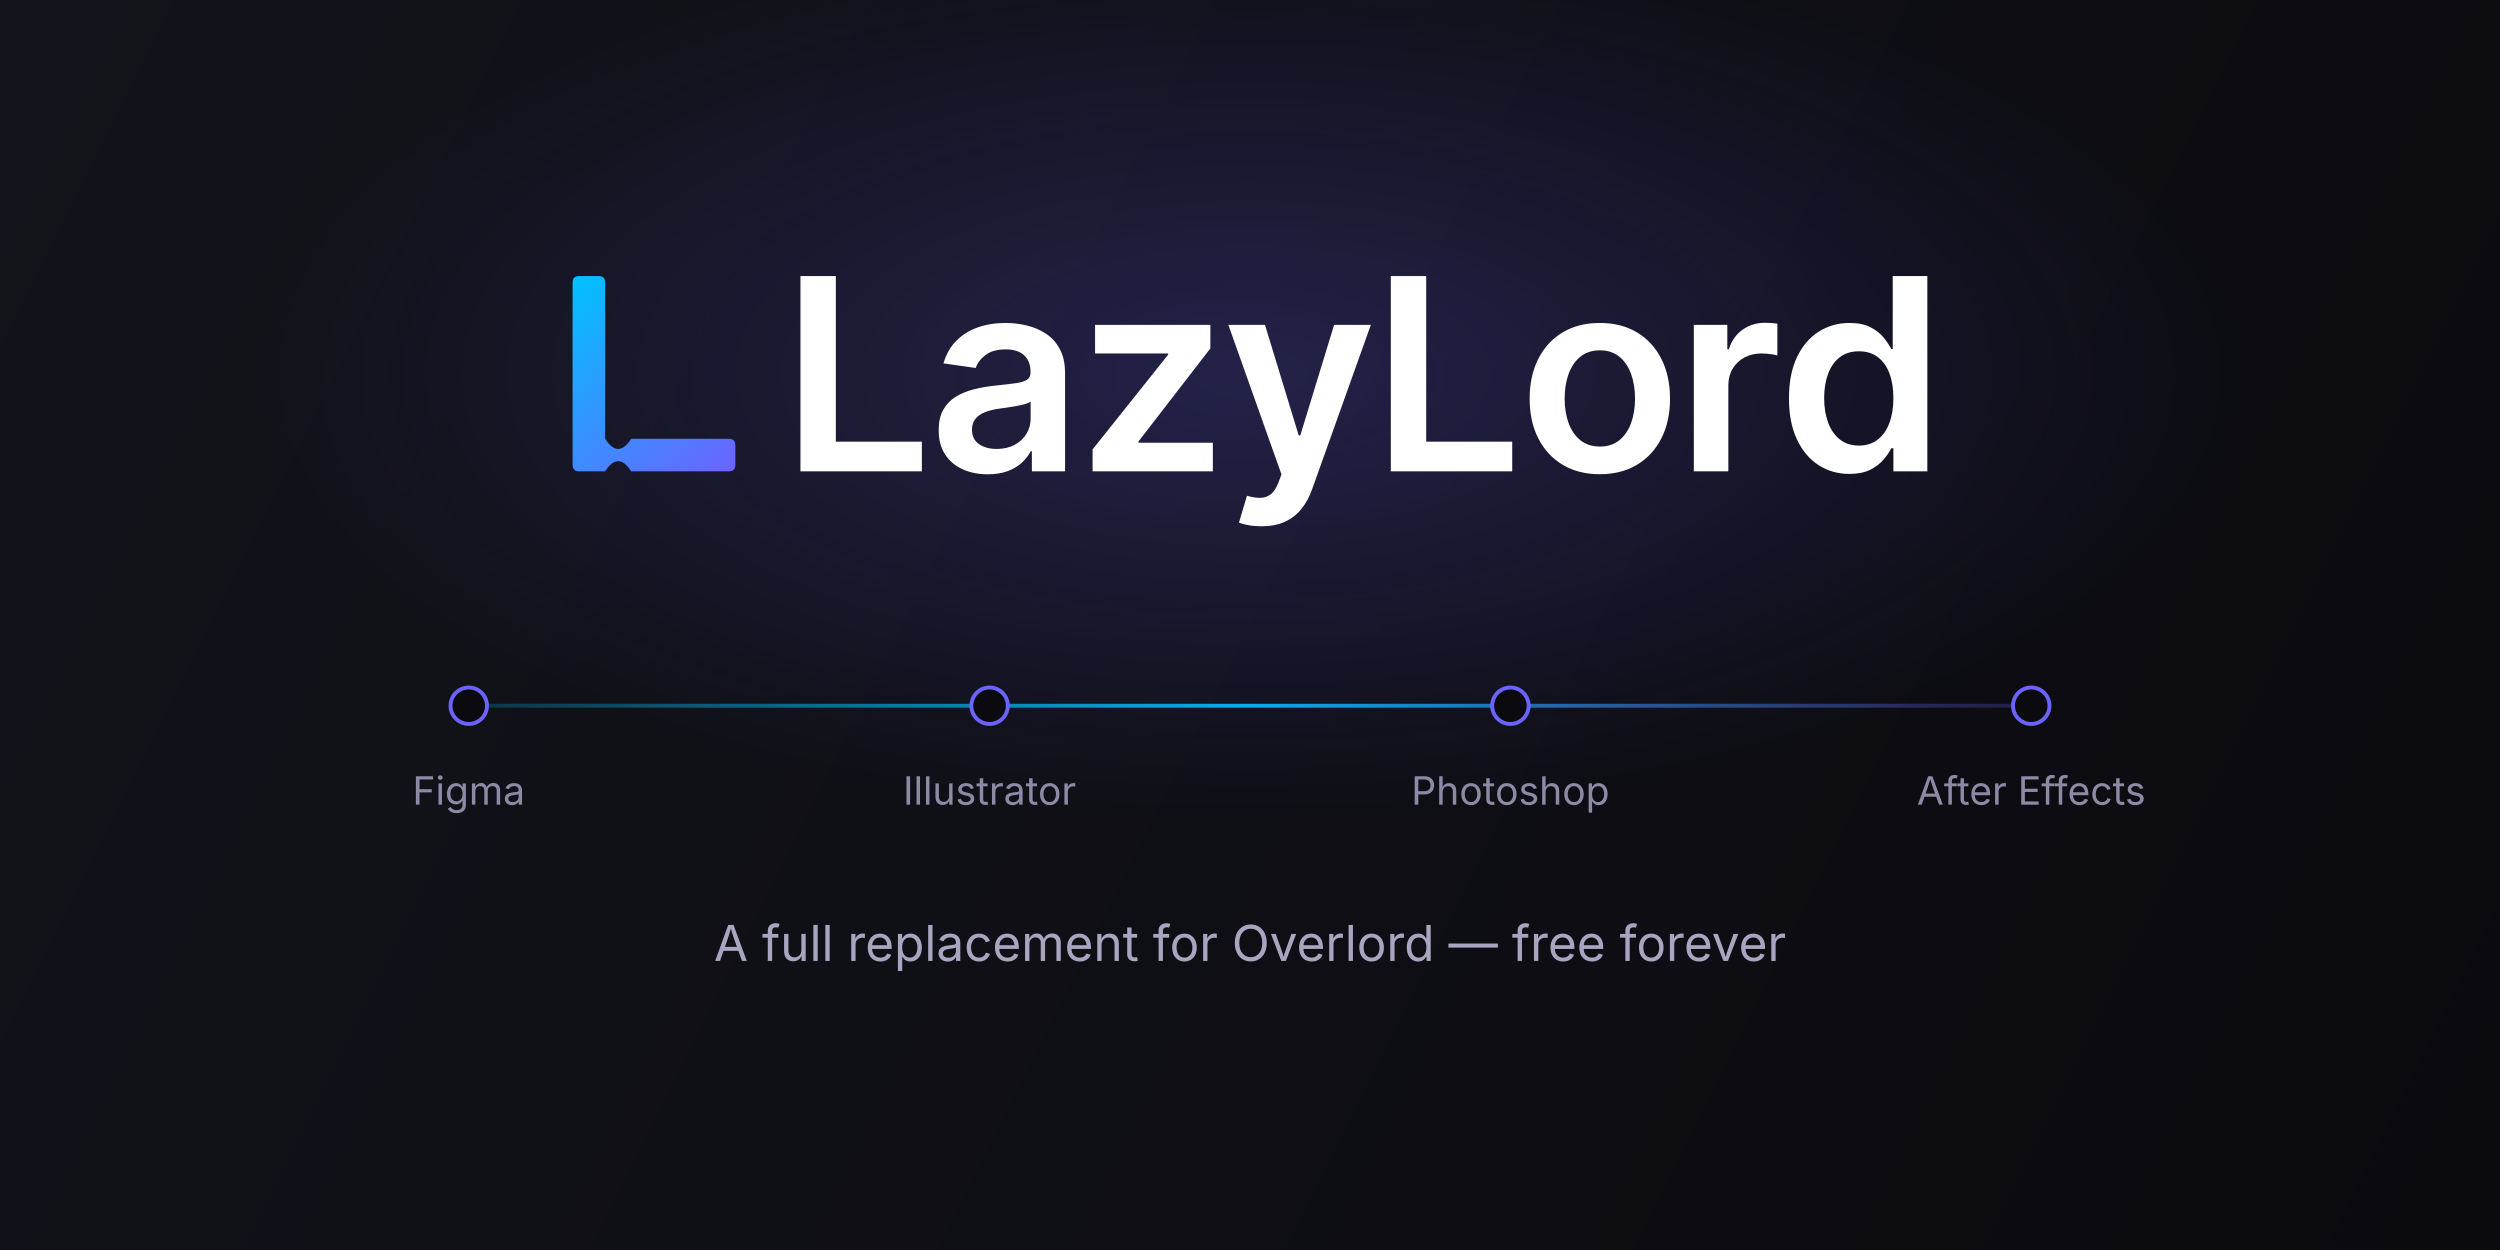
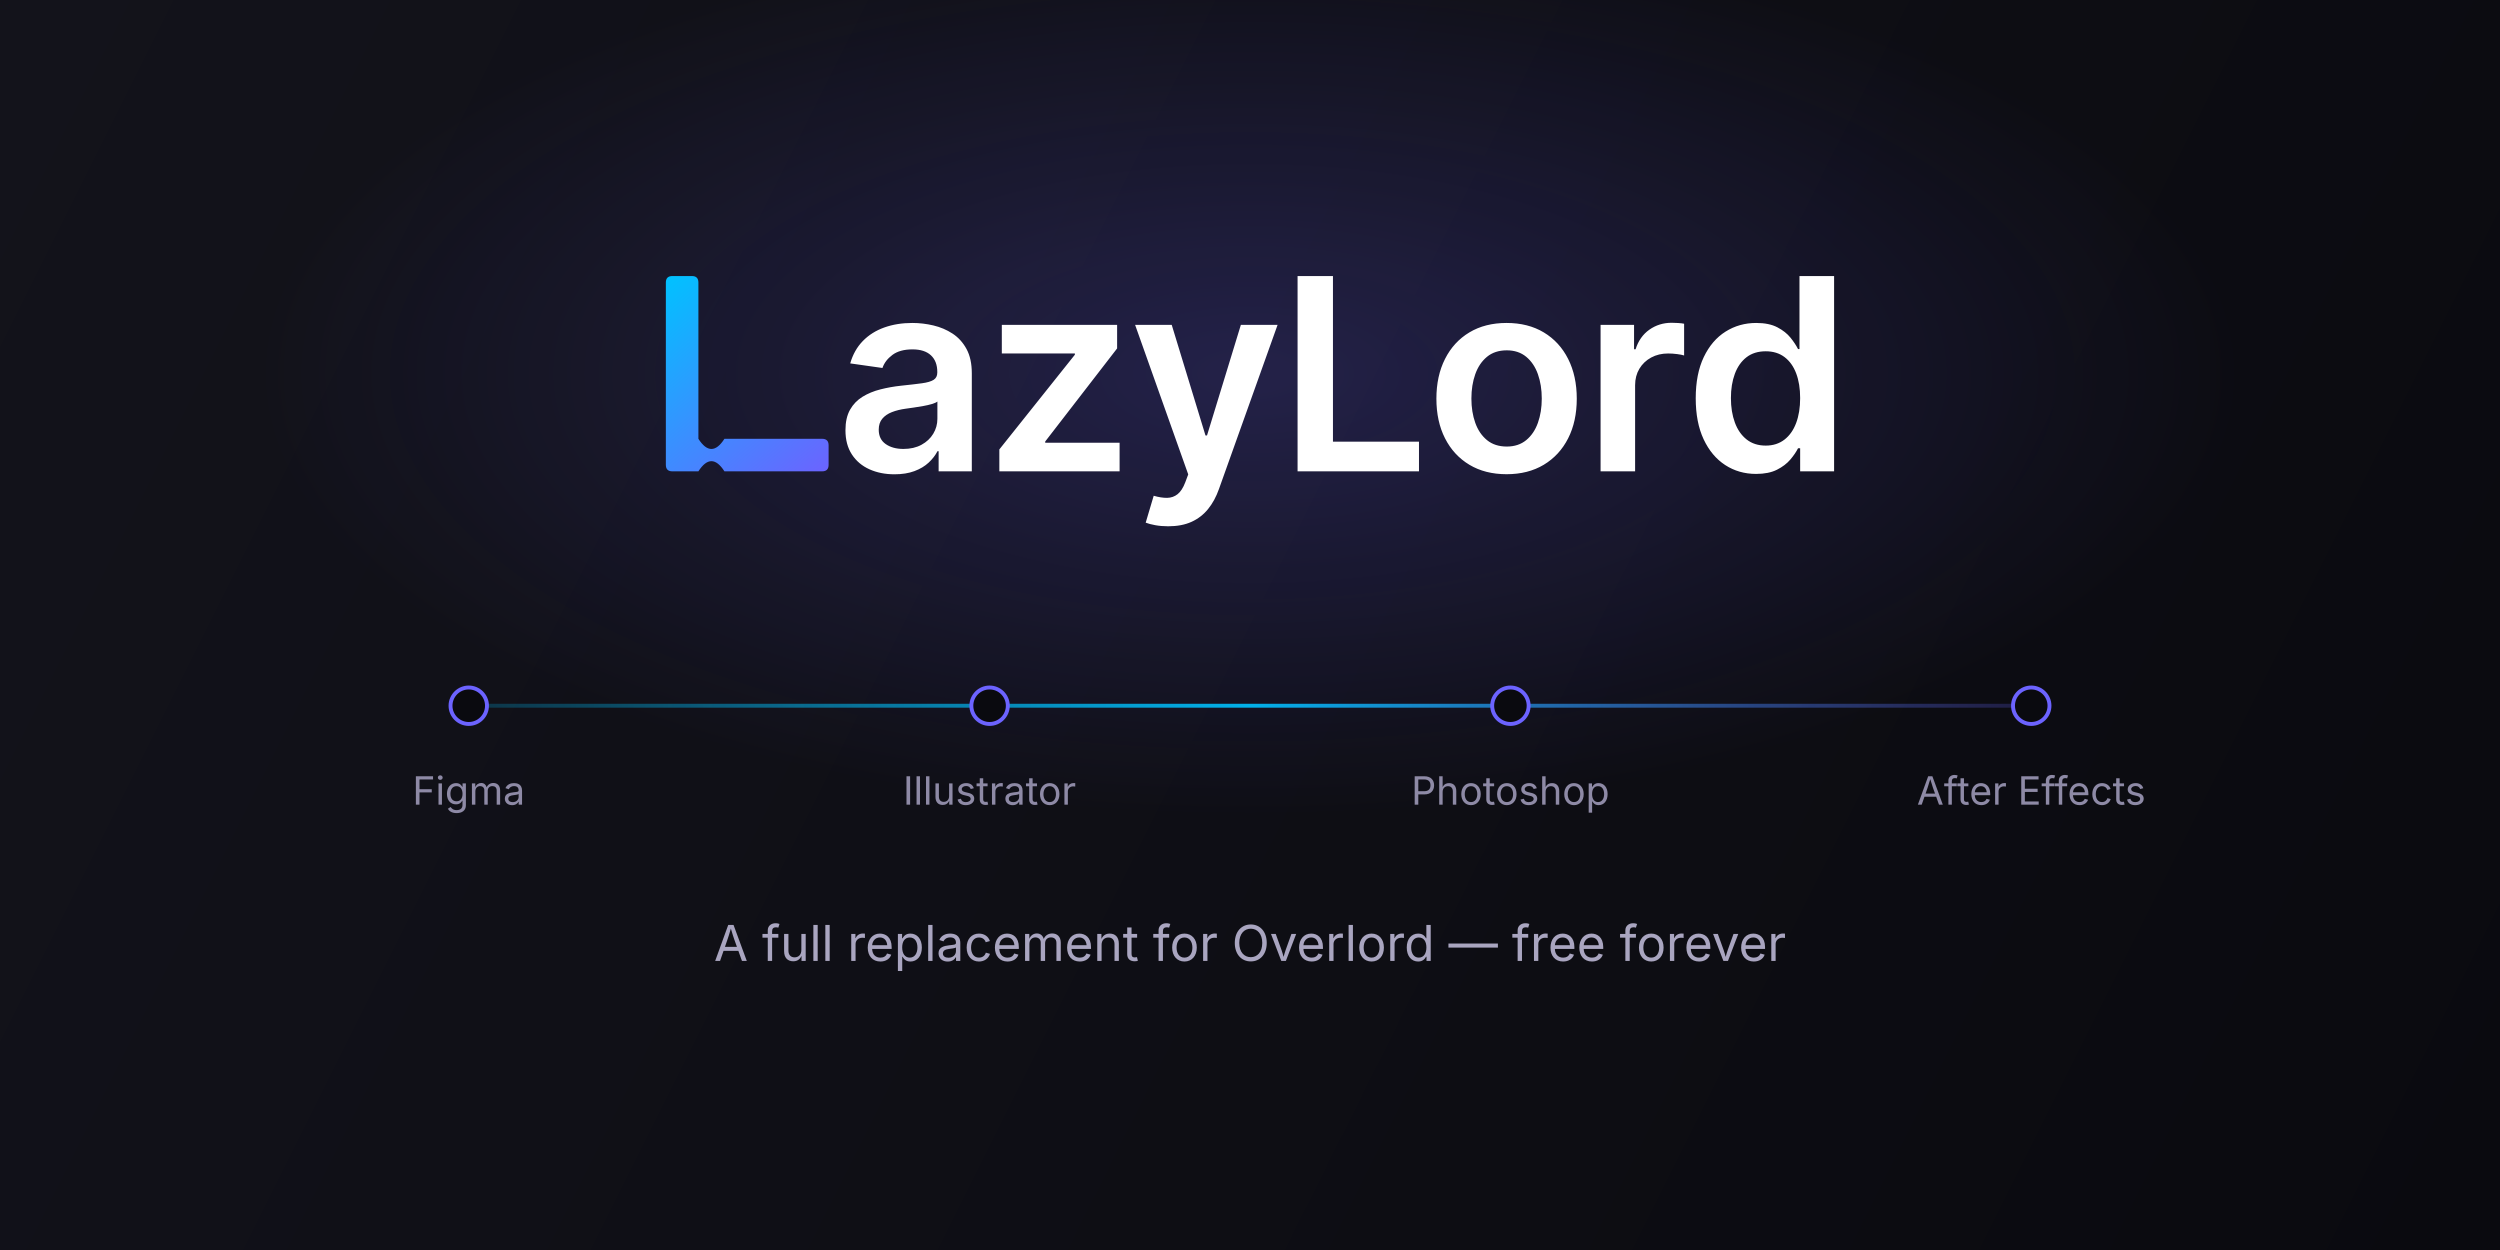
<svg xmlns="http://www.w3.org/2000/svg" width="1920" height="960" viewBox="0 0 1920 960" fill="none">
  <defs>
    <linearGradient id="sky" x1="0" y1="0" x2="1920" y2="960" gradientUnits="userSpaceOnUse">
      <stop offset="0" stop-color="#13131b" />
      <stop offset="1" stop-color="#0a0a0f" />
    </linearGradient>
    <radialGradient id="glow" cx="0" cy="0" r="1" gradientUnits="userSpaceOnUse" gradientTransform="translate(960 287) scale(760 340)">
      <stop offset="0" stop-color="#6C63FF" stop-opacity=".22" />
      <stop offset="1" stop-color="#6C63FF" stop-opacity="0" />
    </radialGradient>
    <linearGradient id="mark" x1="3" y1="3" x2="18" y2="21" gradientUnits="userSpaceOnUse">
      <stop offset="0" stop-color="#00C2FF" />
      <stop offset="1" stop-color="#6C63FF" />
    </linearGradient>
    <linearGradient id="wire" x1="360" y1="0" x2="1560" y2="0" gradientUnits="userSpaceOnUse">
      <stop offset="0" stop-color="#00C2FF" stop-opacity=".2" />
      <stop offset=".5" stop-color="#00C2FF" stop-opacity=".9" />
      <stop offset="1" stop-color="#6C63FF" stop-opacity=".2" />
    </linearGradient>
  </defs>
  <rect width="1920" height="960" fill="url(#sky)" />
  <rect width="1920" height="960" fill="url(#glow)" />
-   <g transform="translate(414.758 187) scale(8.333)">
+   <g transform="translate(486.375 187) scale(8.333)">
    <path d="M3.6 3 H5.4 Q6 3 6 3.6 V18 C6.8 19.25 7.6 19.25 8.4 18 H17.4 Q18 18 18 18.6 V20.4 Q18 21 17.4 21 H8.4 C7.6 19.75 6.8 19.75 6 21 H3.6 Q3 21 3 20.4 V3.6 Q3 3 3.6 3 Z" fill="url(#mark)" />
-     <path d="M35.188 21L24 21L24 3L27.261 3L27.261 18.267L35.188 18.267L35.188 21ZM41.259 21.272L41.259 21.272Q39.976 21.272 38.952 20.811Q37.928 20.350 37.335 19.444Q36.741 18.539 36.741 17.212L36.741 17.212Q36.741 16.069 37.163 15.322Q37.585 14.575 38.315 14.127Q39.044 13.679 39.963 13.446Q40.881 13.213 41.865 13.107L41.865 13.107Q43.052 12.984 43.790 12.883Q44.528 12.782 44.867 12.567Q45.205 12.352 45.205 11.895L45.205 11.895L45.205 11.842Q45.205 10.849 44.616 10.304Q44.027 9.759 42.920 9.759L42.920 9.759Q41.751 9.759 41.070 10.269Q40.389 10.778 40.151 11.473L40.151 11.473L37.181 11.051Q37.532 9.820 38.341 8.990Q39.150 8.159 40.318 7.742Q41.487 7.324 42.902 7.324L42.902 7.324Q43.878 7.324 44.845 7.553Q45.812 7.781 46.611 8.304Q47.411 8.827 47.899 9.724Q48.387 10.620 48.387 11.965L48.387 11.965L48.387 21L45.328 21L45.328 19.146L45.223 19.146Q44.933 19.708 44.410 20.196Q43.887 20.684 43.100 20.978Q42.314 21.272 41.259 21.272ZM42.085 18.935L42.085 18.935Q43.043 18.935 43.746 18.552Q44.449 18.170 44.832 17.537Q45.214 16.904 45.214 16.157L45.214 16.157L45.214 14.566Q45.065 14.689 44.709 14.795Q44.353 14.900 43.913 14.979Q43.474 15.059 43.043 15.120Q42.612 15.182 42.296 15.226L42.296 15.226Q41.584 15.322 41.022 15.542Q40.459 15.762 40.134 16.153Q39.809 16.544 39.809 17.159L39.809 17.159Q39.809 18.038 40.450 18.486Q41.092 18.935 42.085 18.935ZM62.007 21L50.924 21L50.924 18.979L57.885 10.251L57.885 10.137L51.153 10.137L51.153 7.500L61.779 7.500L61.779 9.671L55.152 18.249L55.152 18.363L62.007 18.363L62.007 21ZM66.487 26.063L66.487 26.063Q65.836 26.063 65.287 25.961Q64.738 25.860 64.412 25.729L64.412 25.729L65.151 23.250Q65.845 23.452 66.390 23.443Q66.935 23.435 67.352 23.105Q67.770 22.775 68.060 22.011L68.060 22.011L68.332 21.281L63.437 7.500L66.812 7.500L69.923 17.695L70.064 17.695L73.184 7.500L76.568 7.500L71.162 22.635Q70.785 23.707 70.161 24.476Q69.536 25.245 68.636 25.654Q67.735 26.063 66.487 26.063ZM89.599 21L78.411 21L78.411 3L81.671 3L81.671 18.267L89.599 18.267L89.599 21ZM97.673 21.264L97.673 21.264Q95.696 21.264 94.246 20.394Q92.796 19.523 92.000 17.959Q91.205 16.395 91.205 14.303L91.205 14.303Q91.205 12.211 92.000 10.638Q92.796 9.064 94.246 8.194Q95.696 7.324 97.673 7.324L97.673 7.324Q99.651 7.324 101.101 8.194Q102.551 9.064 103.347 10.638Q104.142 12.211 104.142 14.303L104.142 14.303Q104.142 16.395 103.347 17.959Q102.551 19.523 101.101 20.394Q99.651 21.264 97.673 21.264ZM97.691 18.715L97.691 18.715Q98.763 18.715 99.484 18.122Q100.205 17.528 100.561 16.526Q100.917 15.524 100.917 14.294L100.917 14.294Q100.917 13.055 100.561 12.048Q100.205 11.042 99.484 10.444Q98.763 9.847 97.691 9.847L97.691 9.847Q96.592 9.847 95.867 10.444Q95.142 11.042 94.786 12.048Q94.430 13.055 94.430 14.294L94.430 14.294Q94.430 15.524 94.786 16.526Q95.142 17.528 95.867 18.122Q96.592 18.715 97.691 18.715ZM109.518 21L106.337 21L106.337 7.500L109.422 7.500L109.422 9.750L109.562 9.750Q109.931 8.581 110.832 7.944Q111.733 7.307 112.893 7.307L112.893 7.307Q113.157 7.307 113.487 7.329Q113.816 7.351 114.036 7.395L114.036 7.395L114.036 10.321Q113.834 10.251 113.399 10.194Q112.964 10.137 112.559 10.137L112.559 10.137Q111.689 10.137 110.999 10.510Q110.309 10.884 109.914 11.543Q109.518 12.202 109.518 13.063L109.518 13.063L109.518 21ZM120.669 21.237L120.669 21.237Q119.078 21.237 117.821 20.420Q116.564 19.603 115.835 18.047Q115.105 16.491 115.105 14.268L115.105 14.268Q115.105 12.018 115.848 10.466Q116.591 8.915 117.856 8.120Q119.122 7.324 120.678 7.324L120.678 7.324Q121.864 7.324 122.629 7.724Q123.393 8.124 123.842 8.682Q124.290 9.240 124.536 9.732L124.536 9.732L124.668 9.732L124.668 3L127.858 3L127.858 21L124.729 21L124.729 18.873L124.536 18.873Q124.290 19.365 123.824 19.915Q123.358 20.464 122.594 20.851Q121.829 21.237 120.669 21.237ZM121.556 18.627L121.556 18.627Q122.567 18.627 123.279 18.078Q123.991 17.528 124.360 16.544Q124.729 15.560 124.729 14.250L124.729 14.250Q124.729 12.940 124.365 11.974Q124.000 11.007 123.292 10.471Q122.585 9.935 121.556 9.935L121.556 9.935Q120.493 9.935 119.781 10.488Q119.069 11.042 118.709 12.018Q118.348 12.993 118.348 14.250L118.348 14.250Q118.348 15.516 118.713 16.504Q119.078 17.493 119.794 18.060Q120.511 18.627 121.556 18.627Z" fill="#FFFFFF" />
+     <path d="M24.070 21.272L24.070 21.272Q22.787 21.272 21.763 20.811Q20.739 20.350 20.146 19.444Q19.553 18.539 19.553 17.212L19.553 17.212Q19.553 16.069 19.975 15.322Q20.397 14.575 21.126 14.127Q21.856 13.679 22.774 13.446Q23.693 13.213 24.677 13.107L24.677 13.107Q25.863 12.984 26.602 12.883Q27.340 12.782 27.678 12.567Q28.017 12.352 28.017 11.895L28.017 11.895L28.017 11.842Q28.017 10.849 27.428 10.304Q26.839 9.759 25.732 9.759L25.732 9.759Q24.563 9.759 23.881 10.269Q23.200 10.778 22.963 11.473L22.963 11.473L19.992 11.051Q20.344 9.820 21.152 8.990Q21.961 8.159 23.130 7.742Q24.299 7.324 25.714 7.324L25.714 7.324Q26.690 7.324 27.656 7.553Q28.623 7.781 29.423 8.304Q30.223 8.827 30.711 9.724Q31.198 10.620 31.198 11.965L31.198 11.965L31.198 21L28.140 21L28.140 19.146L28.034 19.146Q27.744 19.708 27.221 20.196Q26.698 20.684 25.912 20.978Q25.125 21.272 24.070 21.272ZM24.897 18.935L24.897 18.935Q25.855 18.935 26.558 18.552Q27.261 18.170 27.643 17.537Q28.026 16.904 28.026 16.157L28.026 16.157L28.026 14.566Q27.876 14.689 27.520 14.795Q27.164 14.900 26.725 14.979Q26.285 15.059 25.855 15.120Q25.424 15.182 25.108 15.226L25.108 15.226Q24.396 15.322 23.833 15.542Q23.271 15.762 22.945 16.153Q22.620 16.544 22.620 17.159L22.620 17.159Q22.620 18.038 23.262 18.486Q23.903 18.935 24.897 18.935ZM44.819 21L33.736 21L33.736 18.979L40.697 10.251L40.697 10.137L33.964 10.137L33.964 7.500L44.590 7.500L44.590 9.671L37.963 18.249L37.963 18.363L44.819 18.363L44.819 21ZM49.298 26.063L49.298 26.063Q48.648 26.063 48.098 25.961Q47.549 25.860 47.224 25.729L47.224 25.729L47.962 23.250Q48.657 23.452 49.202 23.443Q49.746 23.435 50.164 23.105Q50.581 22.775 50.871 22.011L50.871 22.011L51.144 21.281L46.248 7.500L49.623 7.500L52.735 17.695L52.875 17.695L55.995 7.500L59.379 7.500L53.974 22.635Q53.596 23.707 52.972 24.476Q52.348 25.245 51.447 25.654Q50.546 26.063 49.298 26.063ZM72.411 21L61.222 21L61.222 3L64.483 3L64.483 18.267L72.411 18.267L72.411 21ZM80.485 21.264L80.485 21.264Q78.507 21.264 77.057 20.394Q75.607 19.523 74.812 17.959Q74.016 16.395 74.016 14.303L74.016 14.303Q74.016 12.211 74.812 10.638Q75.607 9.064 77.057 8.194Q78.507 7.324 80.485 7.324L80.485 7.324Q82.463 7.324 83.913 8.194Q85.363 9.064 86.158 10.638Q86.954 12.211 86.954 14.303L86.954 14.303Q86.954 16.395 86.158 17.959Q85.363 19.523 83.913 20.394Q82.463 21.264 80.485 21.264ZM80.503 18.715L80.503 18.715Q81.575 18.715 82.296 18.122Q83.016 17.528 83.372 16.526Q83.728 15.524 83.728 14.294L83.728 14.294Q83.728 13.055 83.372 12.048Q83.016 11.042 82.296 10.444Q81.575 9.847 80.503 9.847L80.503 9.847Q79.404 9.847 78.679 10.444Q77.954 11.042 77.598 12.048Q77.242 13.055 77.242 14.294L77.242 14.294Q77.242 15.524 77.598 16.526Q77.954 17.528 78.679 18.122Q79.404 18.715 80.503 18.715ZM92.330 21L89.148 21L89.148 7.500L92.233 7.500L92.233 9.750L92.374 9.750Q92.743 8.581 93.644 7.944Q94.545 7.307 95.705 7.307L95.705 7.307Q95.968 7.307 96.298 7.329Q96.628 7.351 96.847 7.395L96.847 7.395L96.847 10.321Q96.645 10.251 96.210 10.194Q95.775 10.137 95.371 10.137L95.371 10.137Q94.501 10.137 93.811 10.510Q93.121 10.884 92.725 11.543Q92.330 12.202 92.330 13.063L92.330 13.063L92.330 21ZM103.480 21.237L103.480 21.237Q101.889 21.237 100.633 20.420Q99.376 19.603 98.646 18.047Q97.917 16.491 97.917 14.268L97.917 14.268Q97.917 12.018 98.660 10.466Q99.402 8.915 100.668 8.120Q101.933 7.324 103.489 7.324L103.489 7.324Q104.676 7.324 105.440 7.724Q106.205 8.124 106.653 8.682Q107.101 9.240 107.347 9.732L107.347 9.732L107.479 9.732L107.479 3L110.670 3L110.670 21L107.541 21L107.541 18.873L107.347 18.873Q107.101 19.365 106.636 19.915Q106.170 20.464 105.405 20.851Q104.640 21.237 103.480 21.237ZM104.368 18.627L104.368 18.627Q105.379 18.627 106.091 18.078Q106.803 17.528 107.172 16.544Q107.541 15.560 107.541 14.250L107.541 14.250Q107.541 12.940 107.176 11.974Q106.811 11.007 106.104 10.471Q105.396 9.935 104.368 9.935L104.368 9.935Q103.305 9.935 102.593 10.488Q101.881 11.042 101.520 12.018Q101.160 12.993 101.160 14.250L101.160 14.250Q101.160 15.516 101.525 16.504Q101.889 17.493 102.606 18.060Q103.322 18.627 104.368 18.627Z" fill="#FFFFFF" />
  </g>
  <path d="M360 542 H1560" stroke="url(#wire)" stroke-width="3" />
  <g fill="#0a0a0f" stroke="#6C63FF" stroke-width="3">
    <circle cx="360" cy="542" r="14" />
    <circle cx="760" cy="542" r="14" />
    <circle cx="1160" cy="542" r="14" />
    <circle cx="1560" cy="542" r="14" />
  </g>
  <g fill="#8e8aa6" font-family="Inter, 'Segoe UI', system-ui, sans-serif" font-size="30" text-anchor="middle">
    <text x="360" y="618">Figma</text>
    <text x="760" y="618">Illustrator</text>
    <text x="1160" y="618">Photoshop</text>
    <text x="1560" y="618">After Effects</text>
  </g>
  <text x="960" y="738" text-anchor="middle" fill="#a9a5c0" font-family="Inter, 'Segoe UI', system-ui, sans-serif" font-size="38">
    A full replacement for Overlord — free forever
  </text>
</svg>
